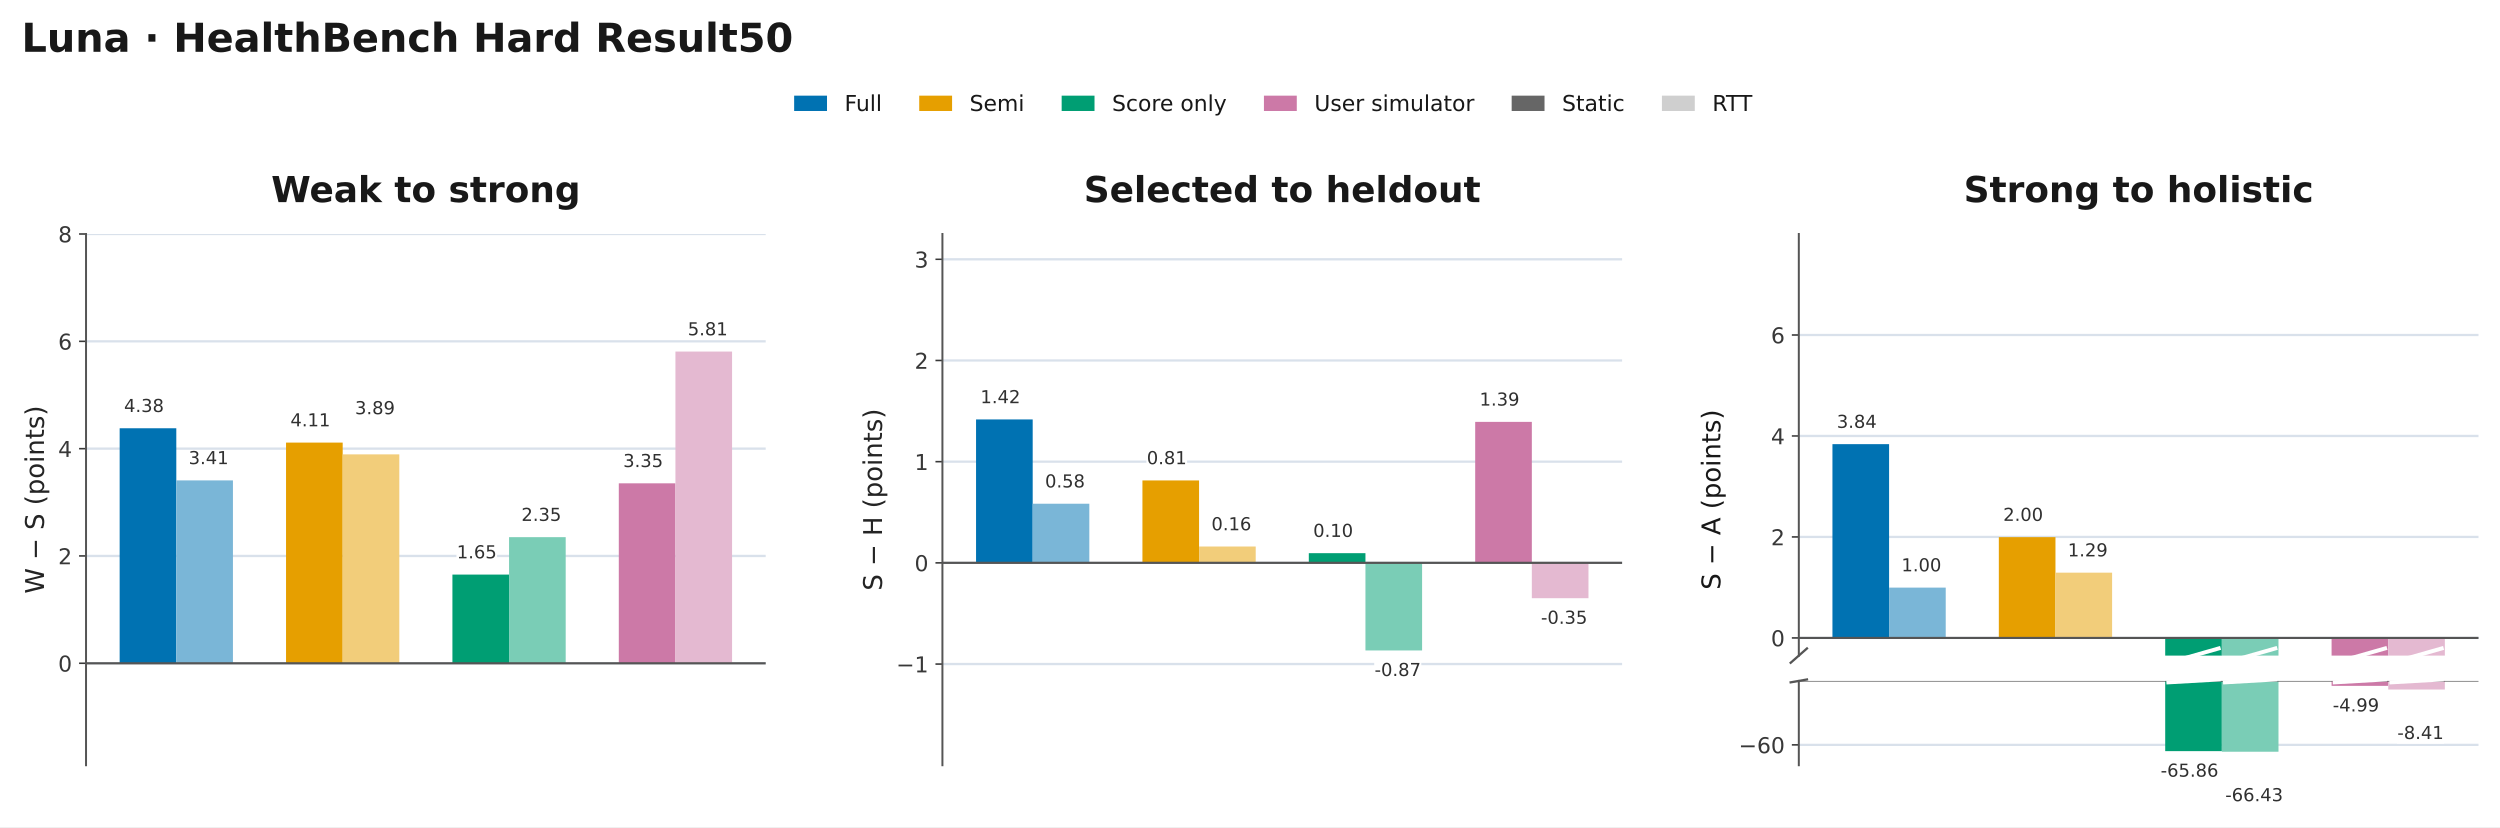
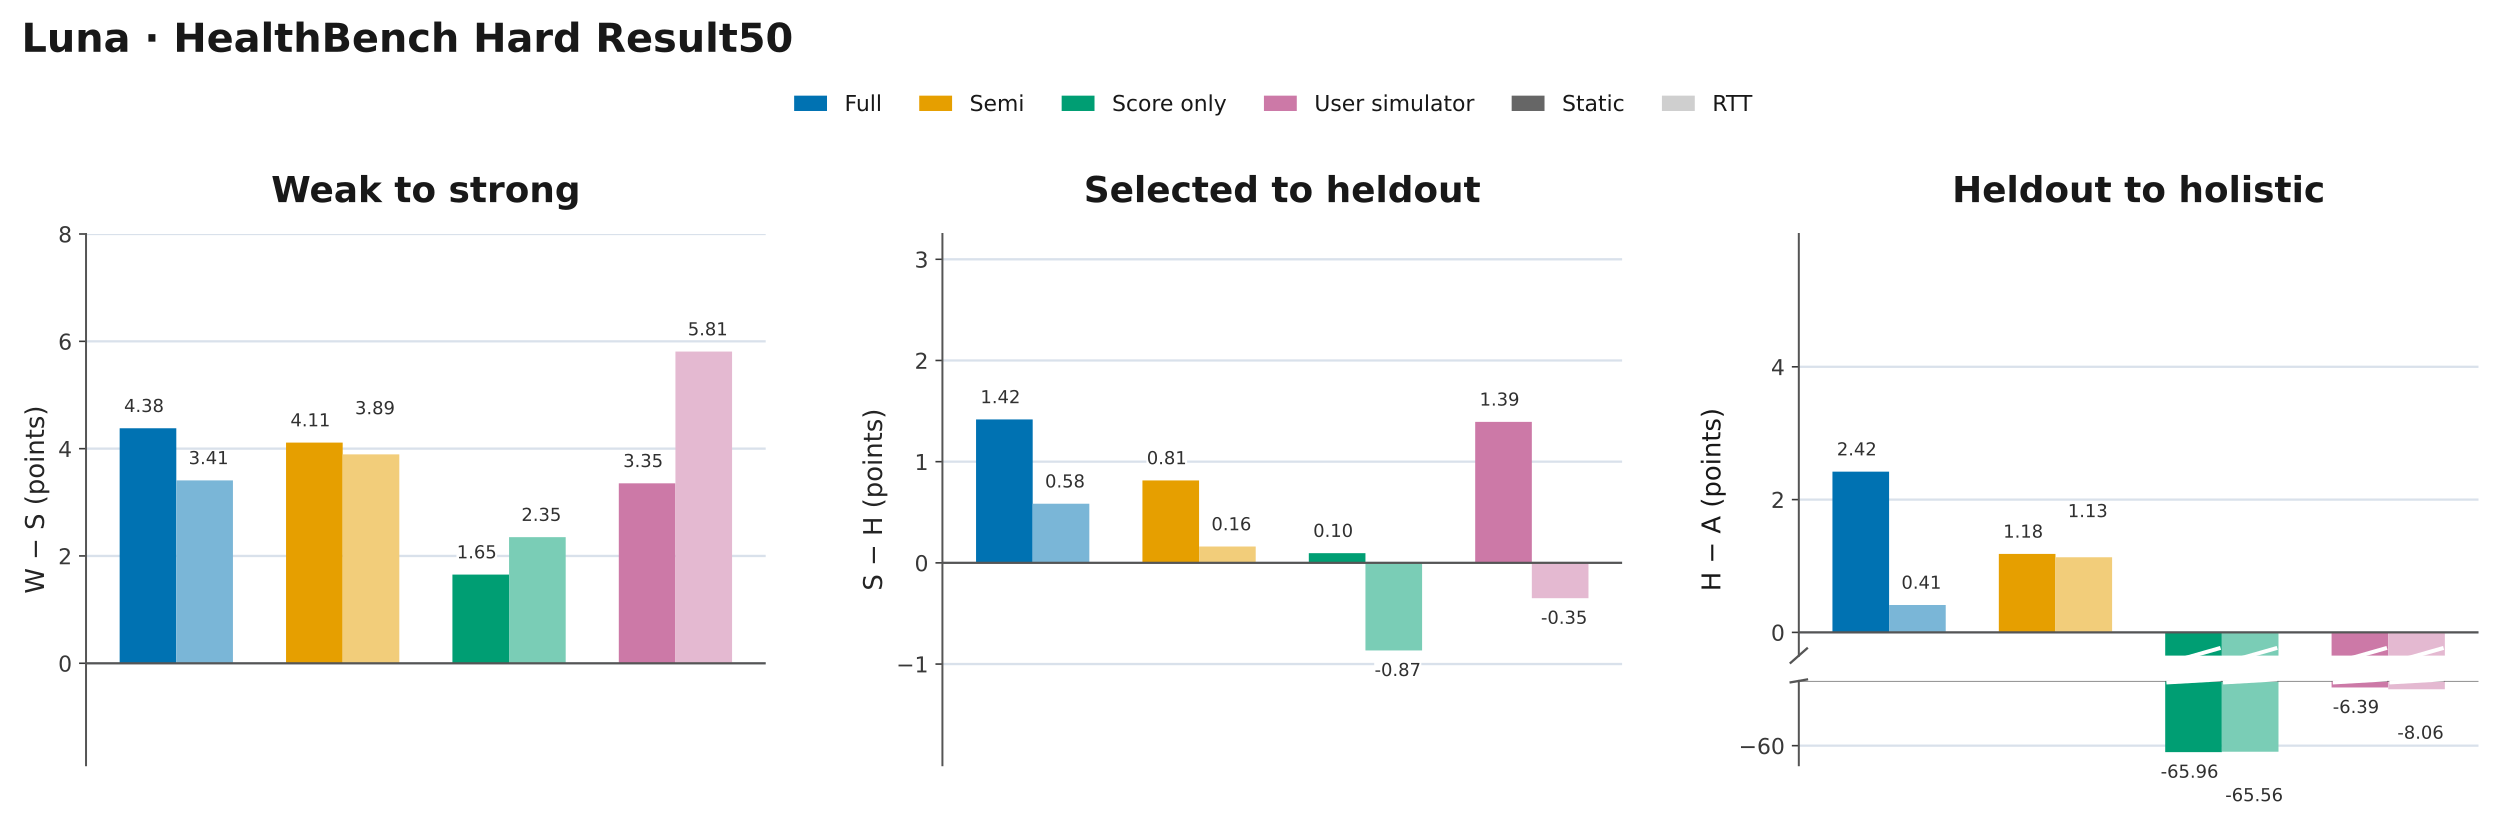
- <svg xmlns="http://www.w3.org/2000/svg" xmlns:xlink="http://www.w3.org/1999/xlink" width="1255.392pt" height="415.294pt" viewBox="0 0 1255.392 415.294" version="1.1">
+ <svg xmlns="http://www.w3.org/2000/svg" xmlns:xlink="http://www.w3.org/1999/xlink" width="1255.392pt" height="415.28pt" viewBox="0 0 1255.392 415.28" version="1.1">
  <defs>
    <style type="text/css">*{stroke-linejoin: round; stroke-linecap: butt}</style>
  </defs>
  <g id="figure_1">
    <g id="patch_1">
-       <path d="M 0 415.294  L 1255.392 415.294  L 1255.392 0  L 0 0  z " style="fill: #ffffff" />
+       <path d="M 0 415.28  L 1255.392 415.28  L 1255.392 0  L 0 0  z " style="fill: #ffffff" />
    </g>
    <g id="axes_1">
      <g id="patch_2">
        <path d="M 43.2 384.264  L 384.505 384.264  L 384.505 117.504  L 43.2 117.504  z " style="fill: #ffffff" />
      </g>
      <g id="matplotlib.axis_1" />
      <g id="matplotlib.axis_2">
        <g id="ytick_1">
          <g id="line2d_1">
-             <path d="M 43.2 333.068  L 384.505 333.068  " clip-path="url(#p97c7c198e8)" style="fill: none; stroke: #d9e1eb; stroke-width: 1.15; stroke-linecap: square" />
+             <path d="M 43.2 333.068  L 384.505 333.068  " clip-path="url(#p105a78821d)" style="fill: none; stroke: #d9e1eb; stroke-width: 1.15; stroke-linecap: square" />
          </g>
          <g id="line2d_2">
            <defs>
-               <path id="m377e4cf272" d="M 0 0  L -3.5 0  " style="stroke: #383838; stroke-width: 0.8" />
+               <path id="m2aea9f212f" d="M 0 0  L -3.5 0  " style="stroke: #383838; stroke-width: 0.8" />
            </defs>
            <g>
-               <use xlink:href="#m377e4cf272" x="43.2" y="333.068" style="fill: #383838; stroke: #383838; stroke-width: 0.8" />
+               <use xlink:href="#m2aea9f212f" x="43.2" y="333.068" style="fill: #383838; stroke: #383838; stroke-width: 0.8" />
            </g>
          </g>
          <g id="text_1">
            <text style="font-size: 11px; font-family: 'DejaVu Sans'; text-anchor: end; fill: #383838" x="36.2" y="337.246" transform="rotate(-0 36.2 337.2463)">0</text>
          </g>
        </g>
        <g id="ytick_2">
          <g id="line2d_3">
-             <path d="M 43.2 279.177  L 384.505 279.177  " clip-path="url(#p97c7c198e8)" style="fill: none; stroke: #d9e1eb; stroke-width: 1.15; stroke-linecap: square" />
+             <path d="M 43.2 279.177  L 384.505 279.177  " clip-path="url(#p105a78821d)" style="fill: none; stroke: #d9e1eb; stroke-width: 1.15; stroke-linecap: square" />
          </g>
          <g id="line2d_4">
            <g>
-               <use xlink:href="#m377e4cf272" x="43.2" y="279.177" style="fill: #383838; stroke: #383838; stroke-width: 0.8" />
+               <use xlink:href="#m2aea9f212f" x="43.2" y="279.177" style="fill: #383838; stroke: #383838; stroke-width: 0.8" />
            </g>
          </g>
          <g id="text_2">
            <text style="font-size: 11px; font-family: 'DejaVu Sans'; text-anchor: end; fill: #383838" x="36.2" y="283.355" transform="rotate(-0 36.2 283.3554)">2</text>
          </g>
        </g>
        <g id="ytick_3">
          <g id="line2d_5">
-             <path d="M 43.2 225.286  L 384.505 225.286  " clip-path="url(#p97c7c198e8)" style="fill: none; stroke: #d9e1eb; stroke-width: 1.15; stroke-linecap: square" />
+             <path d="M 43.2 225.286  L 384.505 225.286  " clip-path="url(#p105a78821d)" style="fill: none; stroke: #d9e1eb; stroke-width: 1.15; stroke-linecap: square" />
          </g>
          <g id="line2d_6">
            <g>
-               <use xlink:href="#m377e4cf272" x="43.2" y="225.286" style="fill: #383838; stroke: #383838; stroke-width: 0.8" />
+               <use xlink:href="#m2aea9f212f" x="43.2" y="225.286" style="fill: #383838; stroke: #383838; stroke-width: 0.8" />
            </g>
          </g>
          <g id="text_3">
            <text style="font-size: 11px; font-family: 'DejaVu Sans'; text-anchor: end; fill: #383838" x="36.2" y="229.465" transform="rotate(-0 36.2 229.4645)">4</text>
          </g>
        </g>
        <g id="ytick_4">
          <g id="line2d_7">
-             <path d="M 43.2 171.395  L 384.505 171.395  " clip-path="url(#p97c7c198e8)" style="fill: none; stroke: #d9e1eb; stroke-width: 1.15; stroke-linecap: square" />
+             <path d="M 43.2 171.395  L 384.505 171.395  " clip-path="url(#p105a78821d)" style="fill: none; stroke: #d9e1eb; stroke-width: 1.15; stroke-linecap: square" />
          </g>
          <g id="line2d_8">
            <g>
-               <use xlink:href="#m377e4cf272" x="43.2" y="171.395" style="fill: #383838; stroke: #383838; stroke-width: 0.8" />
+               <use xlink:href="#m2aea9f212f" x="43.2" y="171.395" style="fill: #383838; stroke: #383838; stroke-width: 0.8" />
            </g>
          </g>
          <g id="text_4">
            <text style="font-size: 11px; font-family: 'DejaVu Sans'; text-anchor: end; fill: #383838" x="36.2" y="175.574" transform="rotate(-0 36.2 175.5736)">6</text>
          </g>
        </g>
        <g id="ytick_5">
          <g id="line2d_9">
-             <path d="M 43.2 117.504  L 384.505 117.504  " clip-path="url(#p97c7c198e8)" style="fill: none; stroke: #d9e1eb; stroke-width: 1.15; stroke-linecap: square" />
+             <path d="M 43.2 117.504  L 384.505 117.504  " clip-path="url(#p105a78821d)" style="fill: none; stroke: #d9e1eb; stroke-width: 1.15; stroke-linecap: square" />
          </g>
          <g id="line2d_10">
            <g>
-               <use xlink:href="#m377e4cf272" x="43.2" y="117.504" style="fill: #383838; stroke: #383838; stroke-width: 0.8" />
+               <use xlink:href="#m2aea9f212f" x="43.2" y="117.504" style="fill: #383838; stroke: #383838; stroke-width: 0.8" />
            </g>
          </g>
          <g id="text_5">
            <text style="font-size: 11px; font-family: 'DejaVu Sans'; text-anchor: end; fill: #383838" x="36.2" y="121.683" transform="rotate(-0 36.2 121.6827)">8</text>
          </g>
        </g>
        <g id="text_6">
          <text style="font-size: 13px; font-family: 'DejaVu Sans'; text-anchor: middle; fill: #242424" x="22.078" y="250.884" transform="rotate(-90 22.0782 250.884)">W − S (points)</text>
        </g>
      </g>
      <g id="patch_3">
-         <path d="M 60.087 333.068  L 88.53 333.068  L 88.53 215.054  L 60.087 215.054  z " clip-path="url(#p97c7c198e8)" style="fill: #0072b2" />
+         <path d="M 60.087 333.068  L 88.53 333.068  L 88.53 215.054  L 60.087 215.054  z " clip-path="url(#p105a78821d)" style="fill: #0072b2" />
      </g>
      <g id="patch_4">
-         <path d="M 88.53 333.068  L 116.972 333.068  L 116.972 241.236  L 88.53 241.236  z " clip-path="url(#p97c7c198e8)" style="fill: #7ab6d7" />
+         <path d="M 88.53 333.068  L 116.972 333.068  L 116.972 241.236  L 88.53 241.236  z " clip-path="url(#p105a78821d)" style="fill: #7ab6d7" />
      </g>
      <g id="patch_5">
-         <path d="M 143.636 333.068  L 172.078 333.068  L 172.078 222.252  L 143.636 222.252  z " clip-path="url(#p97c7c198e8)" style="fill: #e69f00" />
+         <path d="M 143.636 333.068  L 172.078 333.068  L 172.078 222.252  L 143.636 222.252  z " clip-path="url(#p105a78821d)" style="fill: #e69f00" />
      </g>
      <g id="patch_6">
-         <path d="M 172.078 333.068  L 200.52 333.068  L 200.52 228.165  L 172.078 228.165  z " clip-path="url(#p97c7c198e8)" style="fill: #f2cd7a" />
+         <path d="M 172.078 333.068  L 200.52 333.068  L 200.52 228.165  L 172.078 228.165  z " clip-path="url(#p105a78821d)" style="fill: #f2cd7a" />
      </g>
      <g id="patch_7">
-         <path d="M 227.184 333.068  L 255.627 333.068  L 255.627 288.531  L 227.184 288.531  z " clip-path="url(#p97c7c198e8)" style="fill: #009e73" />
+         <path d="M 227.184 333.068  L 255.627 333.068  L 255.627 288.531  L 227.184 288.531  z " clip-path="url(#p105a78821d)" style="fill: #009e73" />
      </g>
      <g id="patch_8">
-         <path d="M 255.627 333.068  L 284.069 333.068  L 284.069 269.737  L 255.627 269.737  z " clip-path="url(#p97c7c198e8)" style="fill: #7acdb6" />
+         <path d="M 255.627 333.068  L 284.069 333.068  L 284.069 269.737  L 255.627 269.737  z " clip-path="url(#p105a78821d)" style="fill: #7acdb6" />
      </g>
      <g id="patch_9">
-         <path d="M 310.733 333.068  L 339.175 333.068  L 339.175 242.702  L 310.733 242.702  z " clip-path="url(#p97c7c198e8)" style="fill: #cc79a7" />
+         <path d="M 310.733 333.068  L 339.175 333.068  L 339.175 242.702  L 310.733 242.702  z " clip-path="url(#p105a78821d)" style="fill: #cc79a7" />
      </g>
      <g id="patch_10">
-         <path d="M 339.175 333.068  L 367.617 333.068  L 367.617 176.535  L 339.175 176.535  z " clip-path="url(#p97c7c198e8)" style="fill: #e4b9d1" />
+         <path d="M 339.175 333.068  L 367.617 333.068  L 367.617 176.535  L 339.175 176.535  z " clip-path="url(#p105a78821d)" style="fill: #e4b9d1" />
      </g>
      <g id="patch_11">
        <path d="M 43.2 384.264  L 43.2 117.504  " style="fill: none; stroke: #555555; stroke-linejoin: miter; stroke-linecap: square" />
      </g>
      <g id="line2d_11">
-         <path d="M 43.2 333.068  L 384.505 333.068  " clip-path="url(#p97c7c198e8)" style="fill: none; stroke: #555555; stroke-width: 1.1; stroke-linecap: square" />
+         <path d="M 43.2 333.068  L 384.505 333.068  " clip-path="url(#p105a78821d)" style="fill: none; stroke: #555555; stroke-width: 1.1; stroke-linecap: square" />
      </g>
      <g id="text_7">
        <text style="font-weight: 700; font-size: 18px; font-family: 'DejaVu Sans'; text-anchor: middle; fill: #181818" x="213.852" y="101.504" transform="rotate(-0 213.8523 101.504)">Weak to strong</text>
      </g>
      <g id="text_8">
        <g id="patch_12">
          <path d="M 62.109 209.234  L 82.508 209.234  L 82.508 199.874  L 62.109 199.874  z " style="fill: #ffffff" />
        </g>
        <text style="font-size: 9px; font-family: 'DejaVu Sans'; text-anchor: middle; fill: #303030" x="72.308" y="206.892" transform="rotate(-0 72.30849 206.8922)">4.38</text>
      </g>
      <g id="text_9">
        <g id="patch_13">
          <path d="M 94.551 235.416  L 114.95 235.416  L 114.95 226.056  L 94.551 226.056  z " style="fill: #ffffff" />
        </g>
        <text style="font-size: 9px; font-family: 'DejaVu Sans'; text-anchor: middle; fill: #303030" x="104.751" y="233.074" transform="rotate(-0 104.7505 233.0742)">3.41</text>
      </g>
      <g id="text_10">
        <g id="patch_14">
          <path d="M 145.657 216.432  L 166.057 216.432  L 166.057 207.072  L 145.657 207.072  z " style="fill: #ffffff" />
        </g>
        <text style="font-size: 9px; font-family: 'DejaVu Sans'; text-anchor: middle; fill: #303030" x="155.857" y="214.09" transform="rotate(-0 155.857 214.0899)">4.11</text>
      </g>
      <g id="text_11">
        <g id="patch_15">
          <path d="M 178.1 210.345  L 198.499 210.345  L 198.499 200.985  L 178.1 200.985  z " style="fill: #ffffff" />
        </g>
        <text style="font-size: 9px; font-family: 'DejaVu Sans'; text-anchor: middle; fill: #303030" x="188.299" y="208.003" transform="rotate(-0 188.299 208.0031)">3.89</text>
      </g>
      <g id="text_12">
        <g id="patch_16">
          <path d="M 229.206 282.711  L 249.605 282.711  L 249.605 273.351  L 229.206 273.351  z " style="fill: #ffffff" />
        </g>
        <text style="font-size: 9px; font-family: 'DejaVu Sans'; text-anchor: middle; fill: #303030" x="239.406" y="280.369" transform="rotate(-0 239.4055 280.3686)">1.65</text>
      </g>
      <g id="text_13">
        <g id="patch_17">
          <path d="M 261.648 263.917  L 282.047 263.917  L 282.047 254.557  L 261.648 254.557  z " style="fill: #ffffff" />
        </g>
        <text style="font-size: 9px; font-family: 'DejaVu Sans'; text-anchor: middle; fill: #303030" x="271.848" y="261.575" transform="rotate(-0 271.8476 261.5753)">2.35</text>
      </g>
      <g id="text_14">
        <g id="patch_18">
          <path d="M 312.754 236.882  L 333.154 236.882  L 333.154 227.522  L 312.754 227.522  z " style="fill: #ffffff" />
        </g>
        <text style="font-size: 9px; font-family: 'DejaVu Sans'; text-anchor: middle; fill: #303030" x="322.954" y="234.539" transform="rotate(-0 322.954 234.5394)">3.35</text>
      </g>
      <g id="text_15">
        <g id="patch_19">
          <path d="M 345.197 170.715  L 365.596 170.715  L 365.596 161.355  L 345.197 161.355  z " style="fill: #ffffff" />
        </g>
        <text style="font-size: 9px; font-family: 'DejaVu Sans'; text-anchor: middle; fill: #303030" x="355.396" y="168.373" transform="rotate(-0 355.3961 168.3726)">5.81</text>
      </g>
    </g>
    <g id="axes_2">
      <g id="patch_20">
        <path d="M 473.244 384.264  L 814.548 384.264  L 814.548 117.504  L 473.244 117.504  z " style="fill: #ffffff" />
      </g>
      <g id="matplotlib.axis_3" />
      <g id="matplotlib.axis_4">
        <g id="ytick_6">
          <g id="line2d_12">
-             <path d="M 473.244 333.453  L 814.548 333.453  " clip-path="url(#p8379c02c21)" style="fill: none; stroke: #d9e1eb; stroke-width: 1.15; stroke-linecap: square" />
+             <path d="M 473.244 333.453  L 814.548 333.453  " clip-path="url(#p7ff07c086f)" style="fill: none; stroke: #d9e1eb; stroke-width: 1.15; stroke-linecap: square" />
          </g>
          <g id="line2d_13">
            <g>
-               <use xlink:href="#m377e4cf272" x="473.244" y="333.453" style="fill: #383838; stroke: #383838; stroke-width: 0.8" />
+               <use xlink:href="#m2aea9f212f" x="473.244" y="333.453" style="fill: #383838; stroke: #383838; stroke-width: 0.8" />
            </g>
          </g>
          <g id="text_16">
            <text style="font-size: 11px; font-family: 'DejaVu Sans'; text-anchor: end; fill: #383838" x="466.244" y="337.631" transform="rotate(-0 466.2437 337.6313)">−1</text>
          </g>
        </g>
        <g id="ytick_7">
          <g id="line2d_14">
-             <path d="M 473.244 282.641  L 814.548 282.641  " clip-path="url(#p8379c02c21)" style="fill: none; stroke: #d9e1eb; stroke-width: 1.15; stroke-linecap: square" />
+             <path d="M 473.244 282.641  L 814.548 282.641  " clip-path="url(#p7ff07c086f)" style="fill: none; stroke: #d9e1eb; stroke-width: 1.15; stroke-linecap: square" />
          </g>
          <g id="line2d_15">
            <g>
-               <use xlink:href="#m377e4cf272" x="473.244" y="282.641" style="fill: #383838; stroke: #383838; stroke-width: 0.8" />
+               <use xlink:href="#m2aea9f212f" x="473.244" y="282.641" style="fill: #383838; stroke: #383838; stroke-width: 0.8" />
            </g>
          </g>
          <g id="text_17">
            <text style="font-size: 11px; font-family: 'DejaVu Sans'; text-anchor: end; fill: #383838" x="466.244" y="286.82" transform="rotate(-0 466.2437 286.8199)">0</text>
          </g>
        </g>
        <g id="ytick_8">
          <g id="line2d_16">
-             <path d="M 473.244 231.83  L 814.548 231.83  " clip-path="url(#p8379c02c21)" style="fill: none; stroke: #d9e1eb; stroke-width: 1.15; stroke-linecap: square" />
+             <path d="M 473.244 231.83  L 814.548 231.83  " clip-path="url(#p7ff07c086f)" style="fill: none; stroke: #d9e1eb; stroke-width: 1.15; stroke-linecap: square" />
          </g>
          <g id="line2d_17">
            <g>
-               <use xlink:href="#m377e4cf272" x="473.244" y="231.83" style="fill: #383838; stroke: #383838; stroke-width: 0.8" />
+               <use xlink:href="#m2aea9f212f" x="473.244" y="231.83" style="fill: #383838; stroke: #383838; stroke-width: 0.8" />
            </g>
          </g>
          <g id="text_18">
            <text style="font-size: 11px; font-family: 'DejaVu Sans'; text-anchor: end; fill: #383838" x="466.244" y="236.008" transform="rotate(-0 466.2437 236.0084)">1</text>
          </g>
        </g>
        <g id="ytick_9">
          <g id="line2d_18">
-             <path d="M 473.244 181.018  L 814.548 181.018  " clip-path="url(#p8379c02c21)" style="fill: none; stroke: #d9e1eb; stroke-width: 1.15; stroke-linecap: square" />
+             <path d="M 473.244 181.018  L 814.548 181.018  " clip-path="url(#p7ff07c086f)" style="fill: none; stroke: #d9e1eb; stroke-width: 1.15; stroke-linecap: square" />
          </g>
          <g id="line2d_19">
            <g>
-               <use xlink:href="#m377e4cf272" x="473.244" y="181.018" style="fill: #383838; stroke: #383838; stroke-width: 0.8" />
+               <use xlink:href="#m2aea9f212f" x="473.244" y="181.018" style="fill: #383838; stroke: #383838; stroke-width: 0.8" />
            </g>
          </g>
          <g id="text_19">
            <text style="font-size: 11px; font-family: 'DejaVu Sans'; text-anchor: end; fill: #383838" x="466.244" y="185.197" transform="rotate(-0 466.2437 185.197)">2</text>
          </g>
        </g>
        <g id="ytick_10">
          <g id="line2d_20">
-             <path d="M 473.244 130.207  L 814.548 130.207  " clip-path="url(#p8379c02c21)" style="fill: none; stroke: #d9e1eb; stroke-width: 1.15; stroke-linecap: square" />
+             <path d="M 473.244 130.207  L 814.548 130.207  " clip-path="url(#p7ff07c086f)" style="fill: none; stroke: #d9e1eb; stroke-width: 1.15; stroke-linecap: square" />
          </g>
          <g id="line2d_21">
            <g>
-               <use xlink:href="#m377e4cf272" x="473.244" y="130.207" style="fill: #383838; stroke: #383838; stroke-width: 0.8" />
+               <use xlink:href="#m2aea9f212f" x="473.244" y="130.207" style="fill: #383838; stroke: #383838; stroke-width: 0.8" />
            </g>
          </g>
          <g id="text_20">
            <text style="font-size: 11px; font-family: 'DejaVu Sans'; text-anchor: end; fill: #383838" x="466.244" y="134.386" transform="rotate(-0 466.2437 134.3856)">3</text>
          </g>
        </g>
        <g id="text_21">
          <text style="font-size: 13px; font-family: 'DejaVu Sans'; text-anchor: middle; fill: #242424" x="442.904" y="250.884" transform="rotate(-90 442.9043 250.884)">S − H (points)</text>
        </g>
      </g>
      <g id="patch_21">
-         <path d="M 490.131 282.641  L 518.573 282.641  L 518.573 210.623  L 490.131 210.623  z " clip-path="url(#p8379c02c21)" style="fill: #0072b2" />
+         <path d="M 490.131 282.641  L 518.573 282.641  L 518.573 210.623  L 490.131 210.623  z " clip-path="url(#p7ff07c086f)" style="fill: #0072b2" />
      </g>
      <g id="patch_22">
-         <path d="M 518.573 282.641  L 547.015 282.641  L 547.015 252.949  L 518.573 252.949  z " clip-path="url(#p8379c02c21)" style="fill: #7ab6d7" />
+         <path d="M 518.573 282.641  L 547.015 282.641  L 547.015 252.949  L 518.573 252.949  z " clip-path="url(#p7ff07c086f)" style="fill: #7ab6d7" />
      </g>
      <g id="patch_23">
-         <path d="M 573.68 282.641  L 602.122 282.641  L 602.122 241.255  L 573.68 241.255  z " clip-path="url(#p8379c02c21)" style="fill: #e69f00" />
+         <path d="M 573.68 282.641  L 602.122 282.641  L 602.122 241.255  L 573.68 241.255  z " clip-path="url(#p7ff07c086f)" style="fill: #e69f00" />
      </g>
      <g id="patch_24">
-         <path d="M 602.122 282.641  L 630.564 282.641  L 630.564 274.434  L 602.122 274.434  z " clip-path="url(#p8379c02c21)" style="fill: #f2cd7a" />
+         <path d="M 602.122 282.641  L 630.564 282.641  L 630.564 274.434  L 602.122 274.434  z " clip-path="url(#p7ff07c086f)" style="fill: #f2cd7a" />
      </g>
      <g id="patch_25">
-         <path d="M 657.228 282.641  L 685.67 282.641  L 685.67 277.779  L 657.228 277.779  z " clip-path="url(#p8379c02c21)" style="fill: #009e73" />
+         <path d="M 657.228 282.641  L 685.67 282.641  L 685.67 277.779  L 657.228 277.779  z " clip-path="url(#p7ff07c086f)" style="fill: #009e73" />
      </g>
      <g id="patch_26">
-         <path d="M 685.67 282.641  L 714.112 282.641  L 714.112 326.63  L 685.67 326.63  z " clip-path="url(#p8379c02c21)" style="fill: #7acdb6" />
+         <path d="M 685.67 282.641  L 714.112 282.641  L 714.112 326.63  L 685.67 326.63  z " clip-path="url(#p7ff07c086f)" style="fill: #7acdb6" />
      </g>
      <g id="patch_27">
-         <path d="M 740.777 282.641  L 769.219 282.641  L 769.219 211.847  L 740.777 211.847  z " clip-path="url(#p8379c02c21)" style="fill: #cc79a7" />
+         <path d="M 740.777 282.641  L 769.219 282.641  L 769.219 211.847  L 740.777 211.847  z " clip-path="url(#p7ff07c086f)" style="fill: #cc79a7" />
      </g>
      <g id="patch_28">
-         <path d="M 769.219 282.641  L 797.661 282.641  L 797.661 300.391  L 769.219 300.391  z " clip-path="url(#p8379c02c21)" style="fill: #e4b9d1" />
+         <path d="M 769.219 282.641  L 797.661 282.641  L 797.661 300.391  L 769.219 300.391  z " clip-path="url(#p7ff07c086f)" style="fill: #e4b9d1" />
      </g>
      <g id="patch_29">
        <path d="M 473.244 384.264  L 473.244 117.504  " style="fill: none; stroke: #555555; stroke-linejoin: miter; stroke-linecap: square" />
      </g>
      <g id="line2d_22">
-         <path d="M 473.244 282.641  L 814.548 282.641  " clip-path="url(#p8379c02c21)" style="fill: none; stroke: #555555; stroke-width: 1.1; stroke-linecap: square" />
+         <path d="M 473.244 282.641  L 814.548 282.641  " clip-path="url(#p7ff07c086f)" style="fill: none; stroke: #555555; stroke-width: 1.1; stroke-linecap: square" />
      </g>
      <g id="text_22">
        <text style="font-weight: 700; font-size: 18px; font-family: 'DejaVu Sans'; text-anchor: middle; fill: #181818" x="643.896" y="101.504" transform="rotate(-0 643.896 101.504)">Selected to heldout</text>
      </g>
      <g id="text_23">
        <g id="patch_30">
          <path d="M 492.153 204.803  L 512.552 204.803  L 512.552 195.443  L 492.153 195.443  z " style="fill: #ffffff" />
        </g>
        <text style="font-size: 9px; font-family: 'DejaVu Sans'; text-anchor: middle; fill: #303030" x="502.352" y="202.46" transform="rotate(-0 502.3522 202.4604)">1.42</text>
      </g>
      <g id="text_24">
        <g id="patch_31">
          <path d="M 524.595 247.129  L 544.994 247.129  L 544.994 237.769  L 524.595 237.769  z " style="fill: #ffffff" />
        </g>
        <text style="font-size: 9px; font-family: 'DejaVu Sans'; text-anchor: middle; fill: #303030" x="534.794" y="244.787" transform="rotate(-0 534.7943 244.7869)">0.58</text>
      </g>
      <g id="text_25">
        <g id="patch_32">
          <path d="M 575.701 235.435  L 596.1 235.435  L 596.1 226.075  L 575.701 226.075  z " style="fill: #ffffff" />
        </g>
        <text style="font-size: 9px; font-family: 'DejaVu Sans'; text-anchor: middle; fill: #303030" x="585.901" y="233.093" transform="rotate(-0 585.9007 233.0928)">0.81</text>
      </g>
      <g id="text_26">
        <g id="patch_33">
          <path d="M 608.143 268.614  L 628.542 268.614  L 628.542 259.254  L 608.143 259.254  z " style="fill: #ffffff" />
        </g>
        <text style="font-size: 9px; font-family: 'DejaVu Sans'; text-anchor: middle; fill: #303030" x="618.343" y="266.272" transform="rotate(-0 618.3428 266.2719)">0.16</text>
      </g>
      <g id="text_27">
        <g id="patch_34">
          <path d="M 659.25 271.959  L 679.649 271.959  L 679.649 262.599  L 659.25 262.599  z " style="fill: #ffffff" />
        </g>
        <text style="font-size: 9px; font-family: 'DejaVu Sans'; text-anchor: middle; fill: #303030" x="669.449" y="269.617" transform="rotate(-0 669.4492 269.6166)">0.10</text>
      </g>
      <g id="text_28">
        <g id="patch_35">
          <path d="M 690.068 341.81  L 713.714 341.81  L 713.714 332.45  L 690.068 332.45  z " style="fill: #ffffff" />
        </g>
        <text style="font-size: 9px; font-family: 'DejaVu Sans'; text-anchor: middle; fill: #303030" x="701.891" y="339.468" transform="rotate(-0 701.8913 339.4683)">-0.87</text>
      </g>
      <g id="text_29">
        <g id="patch_36">
          <path d="M 742.798 206.027  L 763.197 206.027  L 763.197 196.667  L 742.798 196.667  z " style="fill: #ffffff" />
        </g>
        <text style="font-size: 9px; font-family: 'DejaVu Sans'; text-anchor: middle; fill: #303030" x="752.998" y="203.685" transform="rotate(-0 752.9977 203.6854)">1.39</text>
      </g>
      <g id="text_30">
        <g id="patch_37">
          <path d="M 773.617 315.571  L 797.263 315.571  L 797.263 306.211  L 773.617 306.211  z " style="fill: #ffffff" />
        </g>
        <text style="font-size: 9px; font-family: 'DejaVu Sans'; text-anchor: middle; fill: #303030" x="785.44" y="313.229" transform="rotate(-0 785.4398 313.2288)">-0.35</text>
      </g>
    </g>
    <g id="axes_3">
      <g id="patch_38">
        <path d="M 903.287 329.218  L 1244.592 329.218  L 1244.592 117.504  L 903.287 117.504  z " style="fill: #ffffff" />
      </g>
      <g id="matplotlib.axis_5" />
      <g id="matplotlib.axis_6">
        <g id="ytick_11">
          <g id="line2d_23">
-             <path d="M 903.287 320.344  L 1244.592 320.344  " clip-path="url(#p232a8b26c6)" style="fill: none; stroke: #d9e1eb; stroke-width: 1.15; stroke-linecap: square" />
+             <path d="M 903.287 317.549  L 1244.592 317.549  " clip-path="url(#pcef86df168)" style="fill: none; stroke: #d9e1eb; stroke-width: 1.15; stroke-linecap: square" />
          </g>
          <g id="line2d_24">
            <g>
-               <use xlink:href="#m377e4cf272" x="903.287" y="320.344" style="fill: #383838; stroke: #383838; stroke-width: 0.8" />
+               <use xlink:href="#m2aea9f212f" x="903.287" y="317.549" style="fill: #383838; stroke: #383838; stroke-width: 0.8" />
            </g>
          </g>
          <g id="text_31">
-             <text style="font-size: 11px; font-family: 'DejaVu Sans'; text-anchor: end; fill: #383838" x="896.287" y="324.523" transform="rotate(-0 896.2875 324.5227)">0</text>
+             <text style="font-size: 11px; font-family: 'DejaVu Sans'; text-anchor: end; fill: #383838" x="896.287" y="321.728" transform="rotate(-0 896.2875 321.7277)">0</text>
          </g>
        </g>
        <g id="ytick_12">
          <g id="line2d_25">
-             <path d="M 903.287 269.634  L 1244.592 269.634  " clip-path="url(#p232a8b26c6)" style="fill: none; stroke: #d9e1eb; stroke-width: 1.15; stroke-linecap: square" />
+             <path d="M 903.287 250.867  L 1244.592 250.867  " clip-path="url(#pcef86df168)" style="fill: none; stroke: #d9e1eb; stroke-width: 1.15; stroke-linecap: square" />
          </g>
          <g id="line2d_26">
            <g>
-               <use xlink:href="#m377e4cf272" x="903.287" y="269.634" style="fill: #383838; stroke: #383838; stroke-width: 0.8" />
+               <use xlink:href="#m2aea9f212f" x="903.287" y="250.867" style="fill: #383838; stroke: #383838; stroke-width: 0.8" />
            </g>
          </g>
          <g id="text_32">
-             <text style="font-size: 11px; font-family: 'DejaVu Sans'; text-anchor: end; fill: #383838" x="896.287" y="273.813" transform="rotate(-0 896.2875 273.8127)">2</text>
+             <text style="font-size: 11px; font-family: 'DejaVu Sans'; text-anchor: end; fill: #383838" x="896.287" y="255.046" transform="rotate(-0 896.2875 255.046)">2</text>
          </g>
        </g>
        <g id="ytick_13">
          <g id="line2d_27">
-             <path d="M 903.287 218.924  L 1244.592 218.924  " clip-path="url(#p232a8b26c6)" style="fill: none; stroke: #d9e1eb; stroke-width: 1.15; stroke-linecap: square" />
+             <path d="M 903.287 184.186  L 1244.592 184.186  " clip-path="url(#pcef86df168)" style="fill: none; stroke: #d9e1eb; stroke-width: 1.15; stroke-linecap: square" />
          </g>
          <g id="line2d_28">
            <g>
-               <use xlink:href="#m377e4cf272" x="903.287" y="218.924" style="fill: #383838; stroke: #383838; stroke-width: 0.8" />
+               <use xlink:href="#m2aea9f212f" x="903.287" y="184.186" style="fill: #383838; stroke: #383838; stroke-width: 0.8" />
            </g>
          </g>
          <g id="text_33">
-             <text style="font-size: 11px; font-family: 'DejaVu Sans'; text-anchor: end; fill: #383838" x="896.287" y="223.103" transform="rotate(-0 896.2875 223.1027)">4</text>
-           </g>
-         </g>
-         <g id="ytick_14">
-           <g id="line2d_29">
-             <path d="M 903.287 168.214  L 1244.592 168.214  " clip-path="url(#p232a8b26c6)" style="fill: none; stroke: #d9e1eb; stroke-width: 1.15; stroke-linecap: square" />
-           </g>
-           <g id="line2d_30">
-             <g>
-               <use xlink:href="#m377e4cf272" x="903.287" y="168.214" style="fill: #383838; stroke: #383838; stroke-width: 0.8" />
-             </g>
-           </g>
-           <g id="text_34">
-             <text style="font-size: 11px; font-family: 'DejaVu Sans'; text-anchor: end; fill: #383838" x="896.287" y="172.393" transform="rotate(-0 896.2875 172.3927)">6</text>
+             <text style="font-size: 11px; font-family: 'DejaVu Sans'; text-anchor: end; fill: #383838" x="896.287" y="188.364" transform="rotate(-0 896.2875 188.3644)">4</text>
          </g>
        </g>
      </g>
      <g id="patch_39">
-         <path d="M 920.175 320.344  L 948.617 320.344  L 948.617 223.032  L 920.175 223.032  z " clip-path="url(#p232a8b26c6)" style="fill: #0072b2" />
+         <path d="M 920.175 317.549  L 948.617 317.549  L 948.617 236.844  L 920.175 236.844  z " clip-path="url(#pcef86df168)" style="fill: #0072b2" />
      </g>
      <g id="patch_40">
-         <path d="M 948.617 320.344  L 977.059 320.344  L 977.059 295.073  L 948.617 295.073  z " clip-path="url(#p232a8b26c6)" style="fill: #7ab6d7" />
+         <path d="M 948.617 317.549  L 977.059 317.549  L 977.059 303.802  L 948.617 303.802  z " clip-path="url(#pcef86df168)" style="fill: #7ab6d7" />
      </g>
      <g id="patch_41">
-         <path d="M 1003.723 320.344  L 1032.165 320.344  L 1032.165 269.733  L 1003.723 269.733  z " clip-path="url(#p232a8b26c6)" style="fill: #e69f00" />
+         <path d="M 1003.723 317.549  L 1032.165 317.549  L 1032.165 278.154  L 1003.723 278.154  z " clip-path="url(#pcef86df168)" style="fill: #e69f00" />
      </g>
      <g id="patch_42">
-         <path d="M 1032.165 320.344  L 1060.608 320.344  L 1060.608 287.564  L 1032.165 287.564  z " clip-path="url(#p232a8b26c6)" style="fill: #f2cd7a" />
+         <path d="M 1032.165 317.549  L 1060.608 317.549  L 1060.608 279.83  L 1032.165 279.83  z " clip-path="url(#pcef86df168)" style="fill: #f2cd7a" />
      </g>
      <g id="patch_43">
-         <path d="M 1087.272 320.344  L 1115.714 320.344  L 1115.714 1990.251  L 1087.272 1990.251  z " clip-path="url(#p232a8b26c6)" style="fill: #009e73" />
+         <path d="M 1087.272 317.549  L 1115.714 317.549  L 1115.714 2516.602  L 1087.272 2516.602  z " clip-path="url(#pcef86df168)" style="fill: #009e73" />
      </g>
      <g id="patch_44">
-         <path d="M 1115.714 320.344  L 1144.156 320.344  L 1144.156 2004.558  L 1115.714 2004.558  z " clip-path="url(#p232a8b26c6)" style="fill: #7acdb6" />
+         <path d="M 1115.714 317.549  L 1144.156 317.549  L 1144.156 2503.359  L 1115.714 2503.359  z " clip-path="url(#pcef86df168)" style="fill: #7acdb6" />
      </g>
      <g id="patch_45">
-         <path d="M 1170.82 320.344  L 1199.262 320.344  L 1199.262 446.98  L 1170.82 446.98  z " clip-path="url(#p232a8b26c6)" style="fill: #cc79a7" />
+         <path d="M 1170.82 317.549  L 1199.262 317.549  L 1199.262 530.523  L 1170.82 530.523  z " clip-path="url(#pcef86df168)" style="fill: #cc79a7" />
      </g>
      <g id="patch_46">
-         <path d="M 1199.262 320.344  L 1227.705 320.344  L 1227.705 533.517  L 1199.262 533.517  z " clip-path="url(#p232a8b26c6)" style="fill: #e4b9d1" />
+         <path d="M 1199.262 317.549  L 1227.705 317.549  L 1227.705 586.216  L 1199.262 586.216  z " clip-path="url(#pcef86df168)" style="fill: #e4b9d1" />
      </g>
      <g id="patch_47">
        <path d="M 903.287 329.218  L 903.287 117.504  " style="fill: none; stroke: #555555; stroke-linejoin: miter; stroke-linecap: square" />
      </g>
+       <g id="line2d_29">
+         <path d="M 903.287 317.549  L 1244.592 317.549  " clip-path="url(#pcef86df168)" style="fill: none; stroke: #555555; stroke-width: 1.1; stroke-linecap: square" />
+       </g>
+       <g id="text_34">
+         <text style="font-weight: 700; font-size: 18px; font-family: 'DejaVu Sans'; text-anchor: middle; fill: #181818" x="1073.94" y="101.504" transform="rotate(-0 1073.94 101.504)">Heldout to holistic</text>
+       </g>
+       <g id="text_35">
+         <g id="patch_48">
+           <path d="M 922.196 231.024  L 942.595 231.024  L 942.595 221.664  L 922.196 221.664  z " style="fill: #ffffff" />
+         </g>
+         <text style="font-size: 9px; font-family: 'DejaVu Sans'; text-anchor: middle; fill: #303030" x="932.396" y="228.682" transform="rotate(-0 932.3959 228.6818)">2.42</text>
+       </g>
+       <g id="text_36">
+         <g id="patch_49">
+           <path d="M 954.638 297.982  L 975.038 297.982  L 975.038 288.622  L 954.638 288.622  z " style="fill: #ffffff" />
+         </g>
+         <text style="font-size: 9px; font-family: 'DejaVu Sans'; text-anchor: middle; fill: #303030" x="964.838" y="295.64" transform="rotate(-0 964.838 295.6399)">0.41</text>
+       </g>
+       <g id="text_37">
+         <g id="patch_50">
+           <path d="M 1005.745 272.334  L 1026.144 272.334  L 1026.144 262.974  L 1005.745 262.974  z " style="fill: #ffffff" />
+         </g>
+         <text style="font-size: 9px; font-family: 'DejaVu Sans'; text-anchor: middle; fill: #303030" x="1015.944" y="269.992" transform="rotate(-0 1015.944 269.9921)">1.18</text>
+       </g>
+       <g id="text_38">
+         <g id="patch_51">
+           <path d="M 1038.187 262.01  L 1058.586 262.01  L 1058.586 252.65  L 1038.187 252.65  z " style="fill: #ffffff" />
+         </g>
+         <text style="font-size: 9px; font-family: 'DejaVu Sans'; text-anchor: middle; fill: #303030" x="1048.386" y="259.668" transform="rotate(-0 1048.386 259.6677)">1.13</text>
+       </g>
+       <g id="line2d_30">
+         <path d="M 899.192 332.817  L 907.383 325.619  " style="fill: none; stroke: #555555; stroke-width: 1.15; stroke-linecap: square" />
+       </g>
      <g id="line2d_31">
-         <path d="M 903.287 320.344  L 1244.592 320.344  " clip-path="url(#p232a8b26c6)" style="fill: none; stroke: #555555; stroke-width: 1.1; stroke-linecap: square" />
-       </g>
-       <g id="text_35">
-         <text style="font-weight: 700; font-size: 18px; font-family: 'DejaVu Sans'; text-anchor: middle; fill: #181818" x="1073.94" y="101.504" transform="rotate(-0 1073.94 101.504)">Strong to holistic</text>
-       </g>
-       <g id="text_36">
-         <g id="patch_48">
-           <path d="M 922.196 217.212  L 942.595 217.212  L 942.595 207.852  L 922.196 207.852  z " style="fill: #ffffff" />
-         </g>
-         <text style="font-size: 9px; font-family: 'DejaVu Sans'; text-anchor: middle; fill: #303030" x="932.396" y="214.87" transform="rotate(-0 932.3959 214.8699)">3.84</text>
-       </g>
-       <g id="text_37">
-         <g id="patch_49">
-           <path d="M 954.638 289.253  L 975.038 289.253  L 975.038 279.893  L 954.638 279.893  z " style="fill: #ffffff" />
-         </g>
-         <text style="font-size: 9px; font-family: 'DejaVu Sans'; text-anchor: middle; fill: #303030" x="964.838" y="286.911" transform="rotate(-0 964.838 286.9112)">1.00</text>
-       </g>
-       <g id="text_38">
-         <g id="patch_50">
-           <path d="M 1005.745 263.913  L 1026.144 263.913  L 1026.144 254.553  L 1005.745 254.553  z " style="fill: #ffffff" />
-         </g>
-         <text style="font-size: 9px; font-family: 'DejaVu Sans'; text-anchor: middle; fill: #303030" x="1015.944" y="261.571" transform="rotate(-0 1015.944 261.5712)">2.00</text>
-       </g>
-       <g id="text_39">
-         <g id="patch_51">
-           <path d="M 1038.187 281.744  L 1058.586 281.744  L 1058.586 272.384  L 1038.187 272.384  z " style="fill: #ffffff" />
-         </g>
-         <text style="font-size: 9px; font-family: 'DejaVu Sans'; text-anchor: middle; fill: #303030" x="1048.386" y="279.402" transform="rotate(-0 1048.386 279.4019)">1.29</text>
+         <path d="M 1088.865 332.817  L 1114.121 325.619  " style="fill: none; stroke: #ffffff; stroke-width: 2; stroke-linecap: square" />
      </g>
      <g id="line2d_32">
-         <path d="M 899.192 332.817  L 907.383 325.619  " style="fill: none; stroke: #555555; stroke-width: 1.15; stroke-linecap: square" />
+         <path d="M 1117.307 332.817  L 1142.563 325.619  " style="fill: none; stroke: #ffffff; stroke-width: 2; stroke-linecap: square" />
      </g>
      <g id="line2d_33">
-         <path d="M 1088.865 332.817  L 1114.121 325.619  " style="fill: none; stroke: #ffffff; stroke-width: 2; stroke-linecap: square" />
+         <path d="M 1172.413 332.817  L 1197.67 325.619  " style="fill: none; stroke: #ffffff; stroke-width: 2; stroke-linecap: square" />
      </g>
      <g id="line2d_34">
-         <path d="M 1117.307 332.817  L 1142.563 325.619  " style="fill: none; stroke: #ffffff; stroke-width: 2; stroke-linecap: square" />
-       </g>
-       <g id="line2d_35">
-         <path d="M 1172.413 332.817  L 1197.67 325.619  " style="fill: none; stroke: #ffffff; stroke-width: 2; stroke-linecap: square" />
-       </g>
-       <g id="line2d_36">
        <path d="M 1200.855 332.817  L 1226.112 325.619  " style="fill: none; stroke: #ffffff; stroke-width: 2; stroke-linecap: square" />
      </g>
    </g>
    <g id="axes_4">
      <g id="patch_52">
        <path d="M 903.287 384.264  L 1244.592 384.264  L 1244.592 341.921  L 903.287 341.921  z " style="fill: #ffffff" />
      </g>
      <g id="matplotlib.axis_7" />
      <g id="matplotlib.axis_8">
-         <g id="ytick_15">
-           <g id="line2d_37">
-             <path d="M 903.287 374.035  L 1244.592 374.035  " clip-path="url(#p9b42daed98)" style="fill: none; stroke: #d9e1eb; stroke-width: 1.15; stroke-linecap: square" />
-           </g>
-           <g id="line2d_38">
-             <g>
-               <use xlink:href="#m377e4cf272" x="903.287" y="374.035" style="fill: #383838; stroke: #383838; stroke-width: 0.8" />
-             </g>
-           </g>
-           <g id="text_40">
-             <text style="font-size: 11px; font-family: 'DejaVu Sans'; text-anchor: end; fill: #383838" x="896.287" y="378.214" transform="rotate(-0 896.2875 378.2137)">−60</text>
+         <g id="ytick_14">
+           <g id="line2d_35">
+             <path d="M 903.287 374.449  L 1244.592 374.449  " clip-path="url(#p14bb2c1ac4)" style="fill: none; stroke: #d9e1eb; stroke-width: 1.15; stroke-linecap: square" />
+           </g>
+           <g id="line2d_36">
+             <g>
+               <use xlink:href="#m2aea9f212f" x="903.287" y="374.449" style="fill: #383838; stroke: #383838; stroke-width: 0.8" />
+             </g>
+           </g>
+           <g id="text_39">
+             <text style="font-size: 11px; font-family: 'DejaVu Sans'; text-anchor: end; fill: #383838" x="896.287" y="378.627" transform="rotate(-0 896.2875 378.6272)">−60</text>
          </g>
        </g>
      </g>
      <g id="patch_53">
-         <path d="M 920.175 341.733  L 948.617 341.733  L 948.617 339.666  L 920.175 339.666  z " clip-path="url(#p9b42daed98)" style="fill: #0072b2" />
+         <path d="M 920.175 341.73  L 948.617 341.73  L 948.617 340.41  L 920.175 340.41  z " clip-path="url(#p14bb2c1ac4)" style="fill: #0072b2" />
      </g>
      <g id="patch_54">
-         <path d="M 948.617 341.733  L 977.059 341.733  L 977.059 341.196  L 948.617 341.196  z " clip-path="url(#p9b42daed98)" style="fill: #7ab6d7" />
+         <path d="M 948.617 341.73  L 977.059 341.73  L 977.059 341.505  L 948.617 341.505  z " clip-path="url(#p14bb2c1ac4)" style="fill: #7ab6d7" />
      </g>
      <g id="patch_55">
-         <path d="M 1003.723 341.733  L 1032.165 341.733  L 1032.165 340.658  L 1003.723 340.658  z " clip-path="url(#p9b42daed98)" style="fill: #e69f00" />
+         <path d="M 1003.723 341.73  L 1032.165 341.73  L 1032.165 341.086  L 1003.723 341.086  z " clip-path="url(#p14bb2c1ac4)" style="fill: #e69f00" />
      </g>
      <g id="patch_56">
-         <path d="M 1032.165 341.733  L 1060.608 341.733  L 1060.608 341.037  L 1032.165 341.037  z " clip-path="url(#p9b42daed98)" style="fill: #f2cd7a" />
+         <path d="M 1032.165 341.73  L 1060.608 341.73  L 1060.608 341.113  L 1032.165 341.113  z " clip-path="url(#p14bb2c1ac4)" style="fill: #f2cd7a" />
      </g>
      <g id="patch_57">
-         <path d="M 1087.272 341.733  L 1115.714 341.733  L 1115.714 377.19  L 1087.272 377.19  z " clip-path="url(#p9b42daed98)" style="fill: #009e73" />
+         <path d="M 1087.272 341.73  L 1115.714 341.73  L 1115.714 377.697  L 1087.272 377.697  z " clip-path="url(#p14bb2c1ac4)" style="fill: #009e73" />
      </g>
      <g id="patch_58">
-         <path d="M 1115.714 341.733  L 1144.156 341.733  L 1144.156 377.494  L 1115.714 377.494  z " clip-path="url(#p9b42daed98)" style="fill: #7acdb6" />
+         <path d="M 1115.714 341.73  L 1144.156 341.73  L 1144.156 377.48  L 1115.714 377.48  z " clip-path="url(#p14bb2c1ac4)" style="fill: #7acdb6" />
      </g>
      <g id="patch_59">
-         <path d="M 1170.82 341.733  L 1199.262 341.733  L 1199.262 344.422  L 1170.82 344.422  z " clip-path="url(#p9b42daed98)" style="fill: #cc79a7" />
+         <path d="M 1170.82 341.73  L 1199.262 341.73  L 1199.262 345.214  L 1170.82 345.214  z " clip-path="url(#p14bb2c1ac4)" style="fill: #cc79a7" />
      </g>
      <g id="patch_60">
-         <path d="M 1199.262 341.733  L 1227.705 341.733  L 1227.705 346.259  L 1199.262 346.259  z " clip-path="url(#p9b42daed98)" style="fill: #e4b9d1" />
+         <path d="M 1199.262 341.73  L 1227.705 341.73  L 1227.705 346.124  L 1199.262 346.124  z " clip-path="url(#p14bb2c1ac4)" style="fill: #e4b9d1" />
      </g>
      <g id="patch_61">
        <path d="M 903.287 384.264  L 903.287 341.921  " style="fill: none; stroke: #555555; stroke-linejoin: miter; stroke-linecap: square" />
      </g>
+       <g id="line2d_37">
+         <path d="M 903.287 341.73  L 1244.592 341.73  " clip-path="url(#p14bb2c1ac4)" style="fill: none; stroke: #555555; stroke-width: 1.1; stroke-linecap: square" />
+       </g>
+       <g id="text_40">
+         <g id="patch_62">
+           <path d="M 1084.807 392.877  L 1114.179 392.877  L 1114.179 383.517  L 1084.807 383.517  z " style="fill: #ffffff" />
+         </g>
+         <text style="font-size: 9px; font-family: 'DejaVu Sans'; text-anchor: middle; fill: #303030" x="1099.493" y="390.535" transform="rotate(-0 1099.493 390.5347)">-65.96</text>
+       </g>
+       <g id="text_41">
+         <g id="patch_63">
+           <path d="M 1117.249 404.66  L 1146.621 404.66  L 1146.621 395.3  L 1117.249 395.3  z " style="fill: #ffffff" />
+         </g>
+         <text style="font-size: 9px; font-family: 'DejaVu Sans'; text-anchor: middle; fill: #303030" x="1131.935" y="402.318" transform="rotate(-0 1131.935 402.3181)">-65.56</text>
+       </g>
+       <g id="text_42">
+         <g id="patch_64">
+           <path d="M 1171.218 360.394  L 1194.865 360.394  L 1194.865 351.034  L 1171.218 351.034  z " style="fill: #ffffff" />
+         </g>
+         <text style="font-size: 9px; font-family: 'DejaVu Sans'; text-anchor: middle; fill: #303030" x="1183.041" y="358.051" transform="rotate(-0 1183.041 358.0515)">-6.39</text>
+       </g>
+       <g id="text_43">
+         <g id="patch_65">
+           <path d="M 1203.66 373.304  L 1227.307 373.304  L 1227.307 363.944  L 1203.66 363.944  z " style="fill: #ffffff" />
+         </g>
+         <text style="font-size: 9px; font-family: 'DejaVu Sans'; text-anchor: middle; fill: #303030" x="1215.484" y="370.962" transform="rotate(-0 1215.484 370.9623)">-8.06</text>
+       </g>
+       <g id="line2d_38">
+         <path d="M 899.192 342.641  L 907.383 341.201  " style="fill: none; stroke: #555555; stroke-width: 1.15; stroke-linecap: square" />
+       </g>
      <g id="line2d_39">
-         <path d="M 903.287 341.733  L 1244.592 341.733  " clip-path="url(#p9b42daed98)" style="fill: none; stroke: #555555; stroke-width: 1.1; stroke-linecap: square" />
-       </g>
-       <g id="text_41">
-         <g id="patch_62">
-           <path d="M 1084.807 392.37  L 1114.179 392.37  L 1114.179 383.01  L 1084.807 383.01  z " style="fill: #ffffff" />
-         </g>
-         <text style="font-size: 9px; font-family: 'DejaVu Sans'; text-anchor: middle; fill: #303030" x="1099.493" y="390.028" transform="rotate(-0 1099.493 390.0283)">-65.86</text>
-       </g>
-       <g id="text_42">
-         <g id="patch_63">
-           <path d="M 1117.249 404.674  L 1146.621 404.674  L 1146.621 395.314  L 1117.249 395.314  z " style="fill: #ffffff" />
-         </g>
-         <text style="font-size: 9px; font-family: 'DejaVu Sans'; text-anchor: middle; fill: #303030" x="1131.935" y="402.332" transform="rotate(-0 1131.935 402.332)">-66.43</text>
-       </g>
-       <g id="text_43">
-         <g id="patch_64">
-           <path d="M 1171.218 359.602  L 1194.865 359.602  L 1194.865 350.242  L 1171.218 350.242  z " style="fill: #ffffff" />
-         </g>
-         <text style="font-size: 9px; font-family: 'DejaVu Sans'; text-anchor: middle; fill: #303030" x="1183.041" y="357.26" transform="rotate(-0 1183.041 357.2595)">-4.99</text>
-       </g>
-       <g id="text_44">
-         <g id="patch_65">
-           <path d="M 1203.66 373.439  L 1227.307 373.439  L 1227.307 364.079  L 1203.66 364.079  z " style="fill: #ffffff" />
-         </g>
-         <text style="font-size: 9px; font-family: 'DejaVu Sans'; text-anchor: middle; fill: #303030" x="1215.484" y="371.097" transform="rotate(-0 1215.484 371.097)">-8.41</text>
+         <path d="M 1088.865 342.641  L 1114.121 341.201  " style="fill: none; stroke: #ffffff; stroke-width: 2; stroke-linecap: square" />
      </g>
      <g id="line2d_40">
-         <path d="M 899.192 342.641  L 907.383 341.201  " style="fill: none; stroke: #555555; stroke-width: 1.15; stroke-linecap: square" />
+         <path d="M 1117.307 342.641  L 1142.563 341.201  " style="fill: none; stroke: #ffffff; stroke-width: 2; stroke-linecap: square" />
      </g>
      <g id="line2d_41">
-         <path d="M 1088.865 342.641  L 1114.121 341.201  " style="fill: none; stroke: #ffffff; stroke-width: 2; stroke-linecap: square" />
+         <path d="M 1172.413 342.641  L 1197.67 341.201  " style="fill: none; stroke: #ffffff; stroke-width: 2; stroke-linecap: square" />
      </g>
      <g id="line2d_42">
-         <path d="M 1117.307 342.641  L 1142.563 341.201  " style="fill: none; stroke: #ffffff; stroke-width: 2; stroke-linecap: square" />
-       </g>
-       <g id="line2d_43">
-         <path d="M 1172.413 342.641  L 1197.67 341.201  " style="fill: none; stroke: #ffffff; stroke-width: 2; stroke-linecap: square" />
-       </g>
-       <g id="line2d_44">
        <path d="M 1200.855 342.641  L 1226.112 341.201  " style="fill: none; stroke: #ffffff; stroke-width: 2; stroke-linecap: square" />
      </g>
    </g>
+     <g id="text_44">
+       <text style="font-weight: 700; font-size: 20px; font-family: 'DejaVu Sans'; text-anchor: start; fill: #181818" x="10.8" y="25.997" transform="rotate(-0 10.8 25.99687)">Luna · HealthBench Hard Result50</text>
+     </g>
    <g id="text_45">
-       <text style="font-weight: 700; font-size: 20px; font-family: 'DejaVu Sans'; text-anchor: start; fill: #181818" x="10.8" y="25.997" transform="rotate(-0 10.8 25.99687)">Luna · HealthBench Hard Result50</text>
-     </g>
-     <g id="text_46">
-       <text style="font-size: 13px; font-family: 'DejaVu Sans'; fill: #181818" transform="translate(863.8969 296.1362) rotate(-90)">S − A (points)</text>
+       <text style="font-size: 13px; font-family: 'DejaVu Sans'; fill: #181818" transform="translate(863.8969 296.8979) rotate(-90)">H − A (points)</text>
    </g>
    <g id="legend_1">
      <g id="patch_66">
        <path d="M 398.787 55.734  L 415.287 55.734  L 415.287 48.034  L 398.787 48.034  z " style="fill: #0072b2" />
      </g>
-       <g id="text_47">
+       <g id="text_46">
        <text style="font-size: 11px; font-family: 'DejaVu Sans'; text-anchor: start; fill: #181818" x="424.087" y="55.734" transform="rotate(-0 424.0866 55.73428)">Full</text>
      </g>
      <g id="patch_67">
        <path d="M 461.595 55.734  L 478.095 55.734  L 478.095 48.034  L 461.595 48.034  z " style="fill: #e69f00" />
      </g>
-       <g id="text_48">
+       <g id="text_47">
        <text style="font-size: 11px; font-family: 'DejaVu Sans'; text-anchor: start; fill: #181818" x="486.895" y="55.734" transform="rotate(-0 486.8948 55.73428)">Semi</text>
      </g>
      <g id="patch_68">
        <path d="M 533.117 55.734  L 549.617 55.734  L 549.617 48.034  L 533.117 48.034  z " style="fill: #009e73" />
      </g>
-       <g id="text_49">
+       <g id="text_48">
        <text style="font-size: 11px; font-family: 'DejaVu Sans'; text-anchor: start; fill: #181818" x="558.417" y="55.734" transform="rotate(-0 558.4172 55.73428)">Score only</text>
      </g>
      <g id="patch_69">
        <path d="M 634.692 55.734  L 651.192 55.734  L 651.192 48.034  L 634.692 48.034  z " style="fill: #cc79a7" />
      </g>
-       <g id="text_50">
+       <g id="text_49">
        <text style="font-size: 11px; font-family: 'DejaVu Sans'; text-anchor: start; fill: #181818" x="659.992" y="55.734" transform="rotate(-0 659.9919 55.73428)">User simulator</text>
      </g>
      <g id="patch_70">
        <path d="M 759.093 55.734  L 775.593 55.734  L 775.593 48.034  L 759.093 48.034  z " style="fill: #666666" />
      </g>
-       <g id="text_51">
+       <g id="text_50">
        <text style="font-size: 11px; font-family: 'DejaVu Sans'; text-anchor: start; fill: #181818" x="784.393" y="55.734" transform="rotate(-0 784.3933 55.73428)">Static</text>
      </g>
      <g id="patch_71">
        <path d="M 834.546 55.734  L 851.046 55.734  L 851.046 48.034  L 834.546 48.034  z " style="fill: #cfcfcf" />
      </g>
-       <g id="text_52">
+       <g id="text_51">
        <text style="font-size: 11px; font-family: 'DejaVu Sans'; text-anchor: start; fill: #181818" x="859.846" y="55.734" transform="rotate(-0 859.8464 55.73428)">RTT</text>
      </g>
    </g>
  </g>
  <defs>
-     <clipPath id="p97c7c198e8">
+     <clipPath id="p105a78821d">
      <rect x="43.2" y="117.504" width="341.305" height="266.76" />
    </clipPath>
-     <clipPath id="p8379c02c21">
+     <clipPath id="p7ff07c086f">
      <rect x="473.244" y="117.504" width="341.305" height="266.76" />
    </clipPath>
-     <clipPath id="p232a8b26c6">
+     <clipPath id="pcef86df168">
      <rect x="903.287" y="117.504" width="341.305" height="211.714" />
    </clipPath>
-     <clipPath id="p9b42daed98">
+     <clipPath id="p14bb2c1ac4">
      <rect x="903.287" y="341.921" width="341.305" height="42.343" />
    </clipPath>
  </defs>
</svg>
